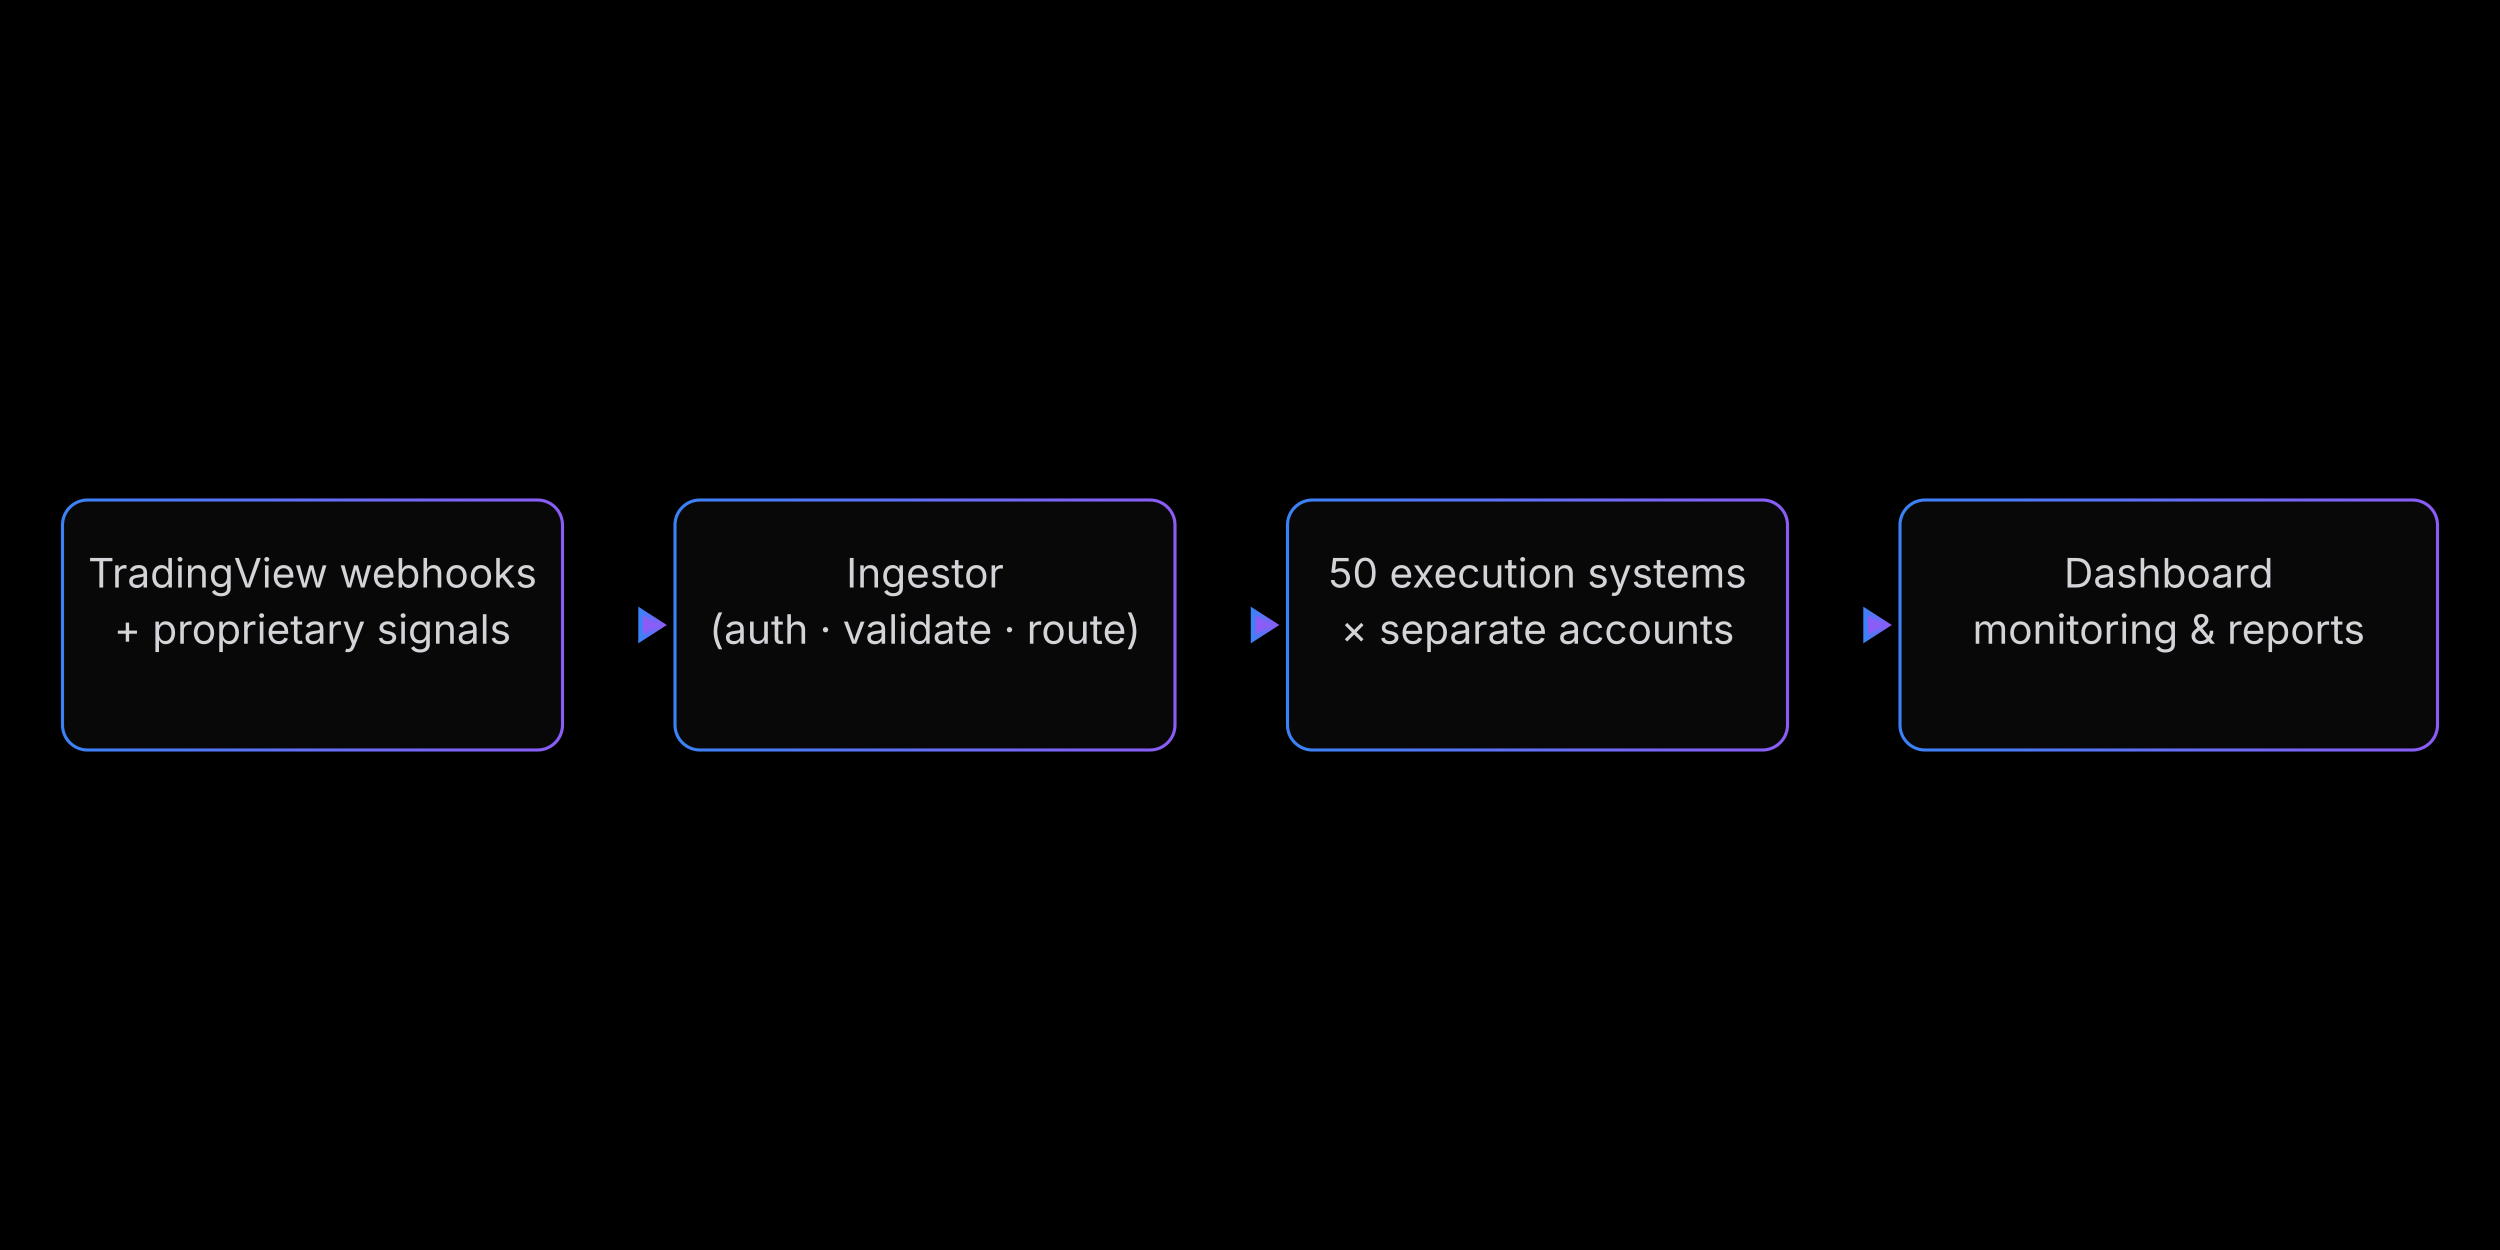
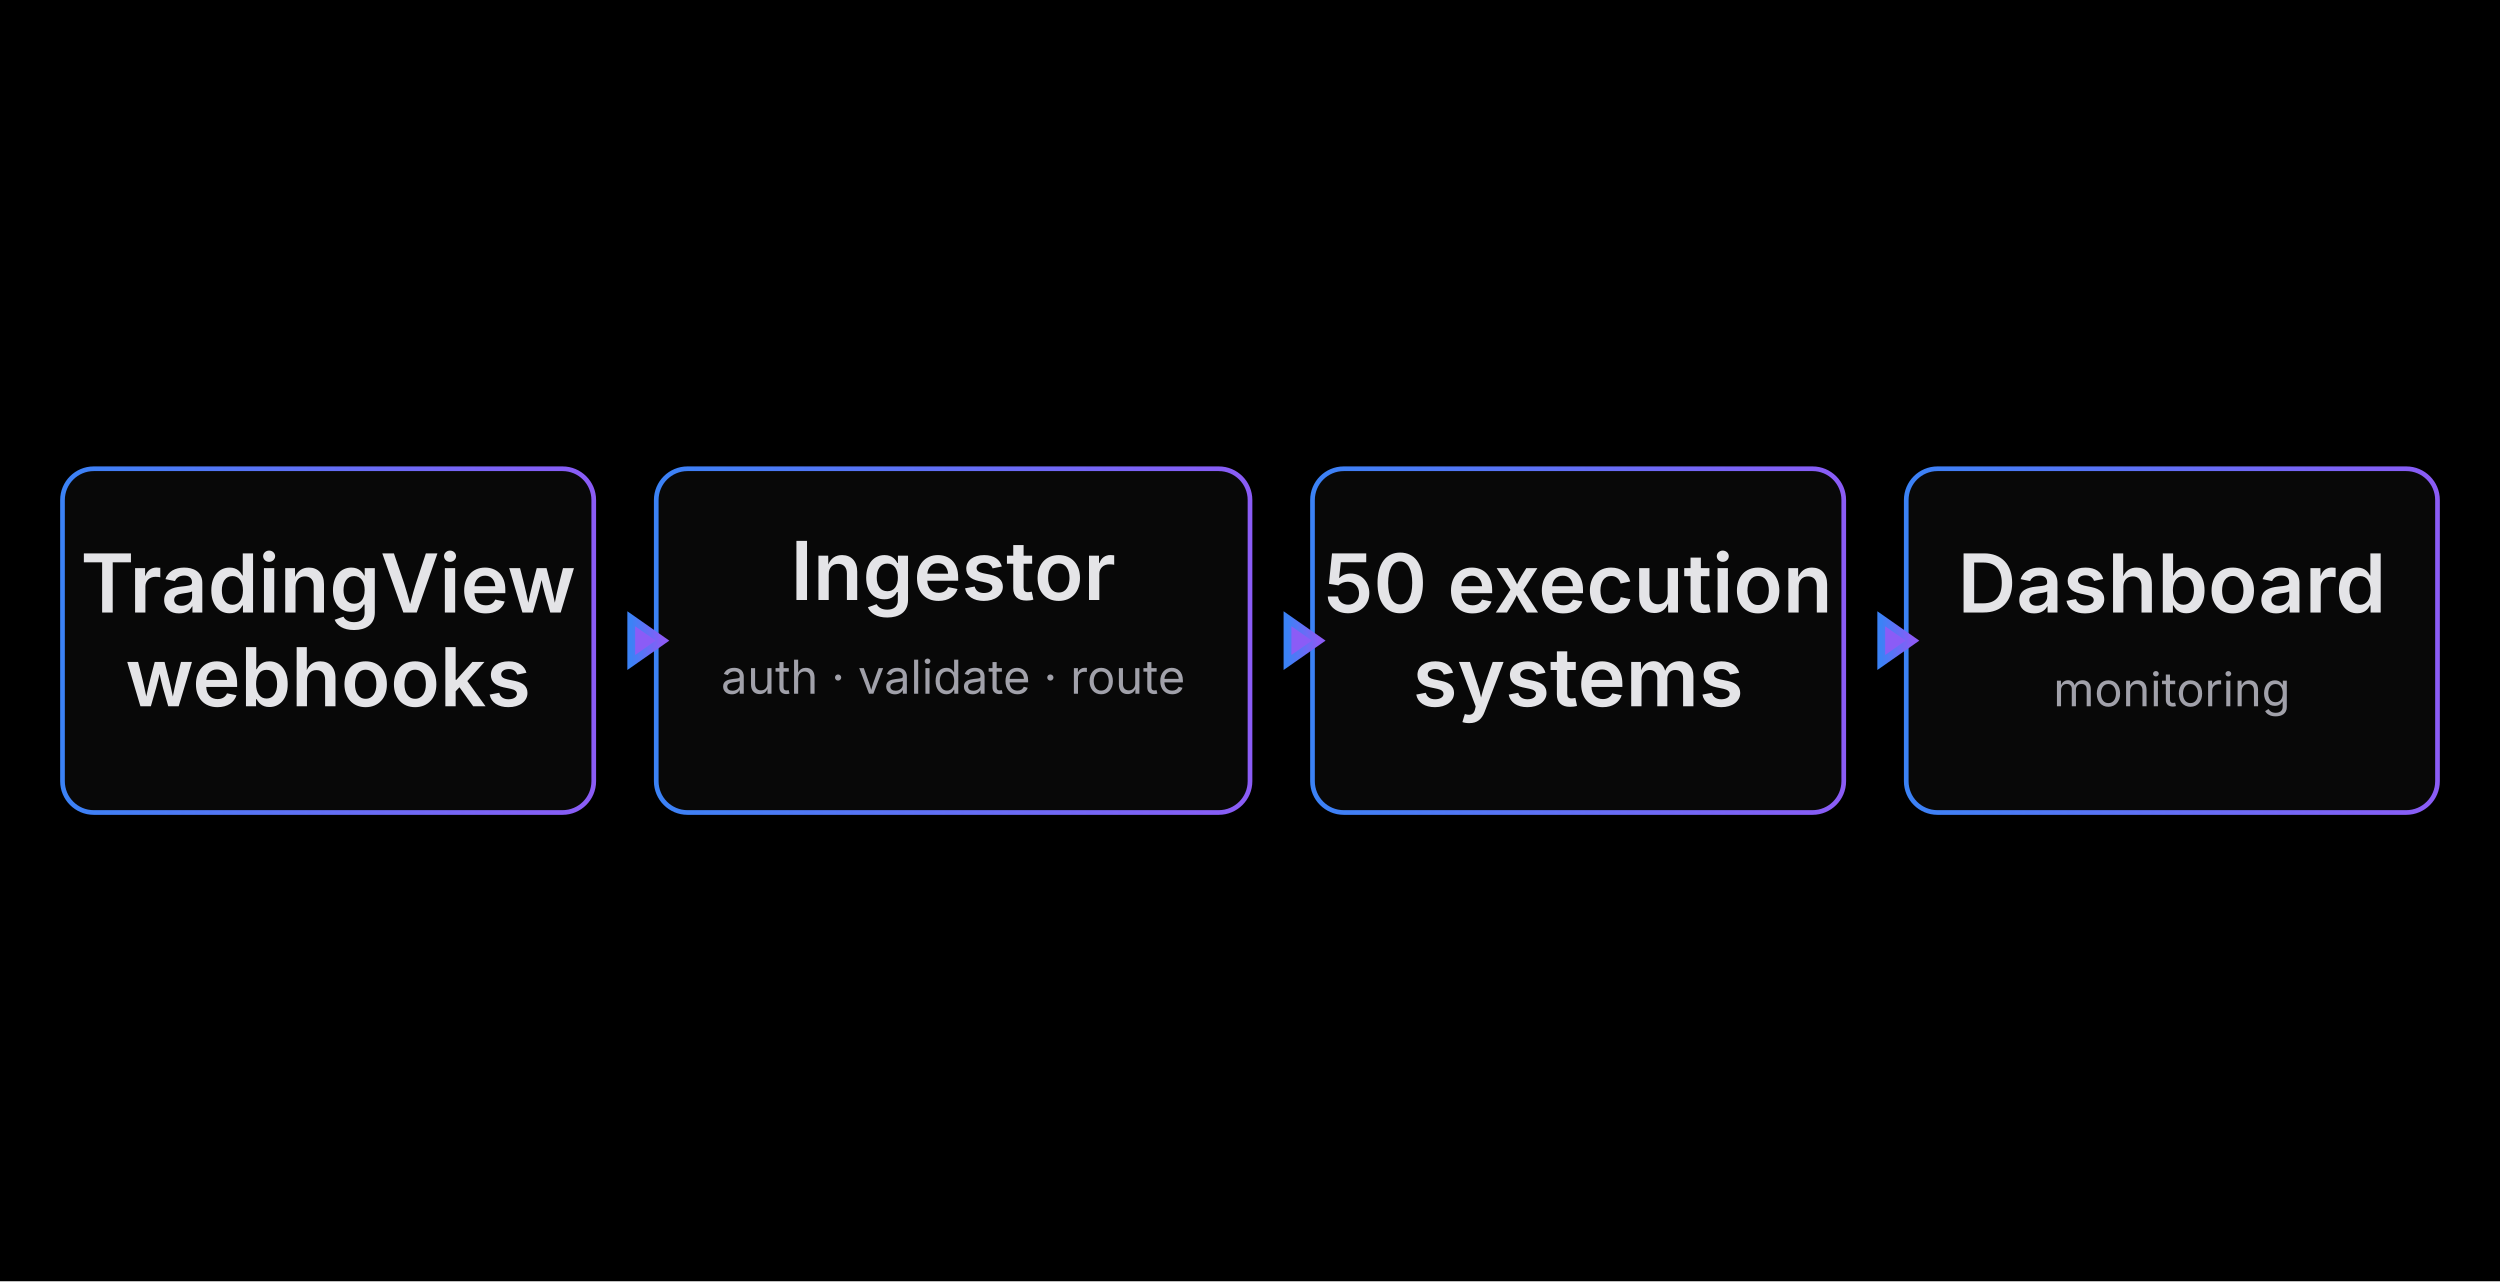
- <svg xmlns="http://www.w3.org/2000/svg" viewBox="0 0 800 400" width="800" height="400" role="img" aria-labelledby="sirius-title">
+ <svg xmlns="http://www.w3.org/2000/svg" viewBox="0 0 800 410" width="800" height="410" role="img" aria-labelledby="sirius-title">
  <defs>
    <linearGradient id="accent" x1="0" y1="0" x2="1" y2="0">
      <stop offset="0" stop-color="#3b82f6" />
      <stop offset="1" stop-color="#8b5cf6" />
    </linearGradient>
  </defs>
-   <rect width="800" height="400" fill="#000000" />
-   <g font-family="system-ui, -apple-system, sans-serif" font-size="13" fill="#d4d4d8" text-anchor="middle">
-     <rect x="20" y="160" width="160" height="80" rx="8" fill="#ffffff08" stroke="url(#accent)" stroke-width="1" />
-     <text x="100" y="188">TradingView webhooks</text>
-     <text x="100" y="206">+ proprietary signals</text>
-     <rect x="216" y="160" width="160" height="80" rx="8" fill="#ffffff08" stroke="url(#accent)" stroke-width="1" />
-     <text x="296" y="188">Ingestor</text>
-     <text x="296" y="206">(auth · validate · route)</text>
-     <rect x="412" y="160" width="160" height="80" rx="8" fill="#ffffff08" stroke="url(#accent)" stroke-width="1" />
-     <text x="492" y="188">50 execution systems</text>
-     <text x="492" y="206">× separate accounts</text>
-     <rect x="608" y="160" width="172" height="80" rx="8" fill="#ffffff08" stroke="url(#accent)" stroke-width="1" />
-     <text x="694" y="188">Dashboard</text>
-     <text x="694" y="206">monitoring &amp; reports</text>
+   <rect width="800" height="410" fill="#000000" />
+   <g font-family="system-ui, -apple-system, sans-serif" text-anchor="middle">
+     <rect x="20" y="150" width="170" height="110" rx="10" fill="#ffffff08" stroke="url(#accent)" stroke-width="1.5" />
+     <text x="105" y="196" font-size="26" font-weight="600" fill="#e4e4e7">TradingView</text>
+     <text x="105" y="226" font-size="26" font-weight="600" fill="#e4e4e7">webhooks</text>
+     <rect x="210" y="150" width="190" height="110" rx="10" fill="#ffffff08" stroke="url(#accent)" stroke-width="1.5" />
+     <text x="305" y="192" font-size="26" font-weight="600" fill="#e4e4e7">Ingestor</text>
+     <text x="305" y="222" font-size="15" fill="#a1a1aa">auth · validate · route</text>
+     <rect x="420" y="150" width="170" height="110" rx="10" fill="#ffffff08" stroke="url(#accent)" stroke-width="1.5" />
+     <text x="505" y="196" font-size="26" font-weight="600" fill="#e4e4e7">50 execution</text>
+     <text x="505" y="226" font-size="26" font-weight="600" fill="#e4e4e7">systems</text>
+     <rect x="610" y="150" width="170" height="110" rx="10" fill="#ffffff08" stroke="url(#accent)" stroke-width="1.5" />
+     <text x="695" y="196" font-size="26" font-weight="600" fill="#e4e4e7">Dashboard</text>
+     <text x="695" y="226" font-size="15" fill="#a1a1aa">monitoring</text>
  </g>
-   <g stroke="url(#accent)" stroke-width="1.5">
-     <line x1="184" y1="200" x2="206" y2="200" />
-     <polygon points="212,200 205,195.5 205,204.5" fill="#8b5cf6" />
-     <line x1="380" y1="200" x2="402" y2="200" />
-     <polygon points="408,200 401,195.5 401,204.5" fill="#8b5cf6" />
-     <line x1="576" y1="200" x2="598" y2="200" />
-     <polygon points="604,200 597,195.5 597,204.5" fill="#8b5cf6" />
+   <g stroke="url(#accent)" stroke-width="2.5">
+     <line x1="194" y1="205" x2="204" y2="205" />
+     <polygon points="212,205 202,198 202,212" fill="#8b5cf6" />
+     <line x1="404" y1="205" x2="414" y2="205" />
+     <polygon points="422,205 412,198 412,212" fill="#8b5cf6" />
+     <line x1="594" y1="205" x2="604" y2="205" />
+     <polygon points="612,205 602,198 602,212" fill="#8b5cf6" />
  </g>
</svg>
